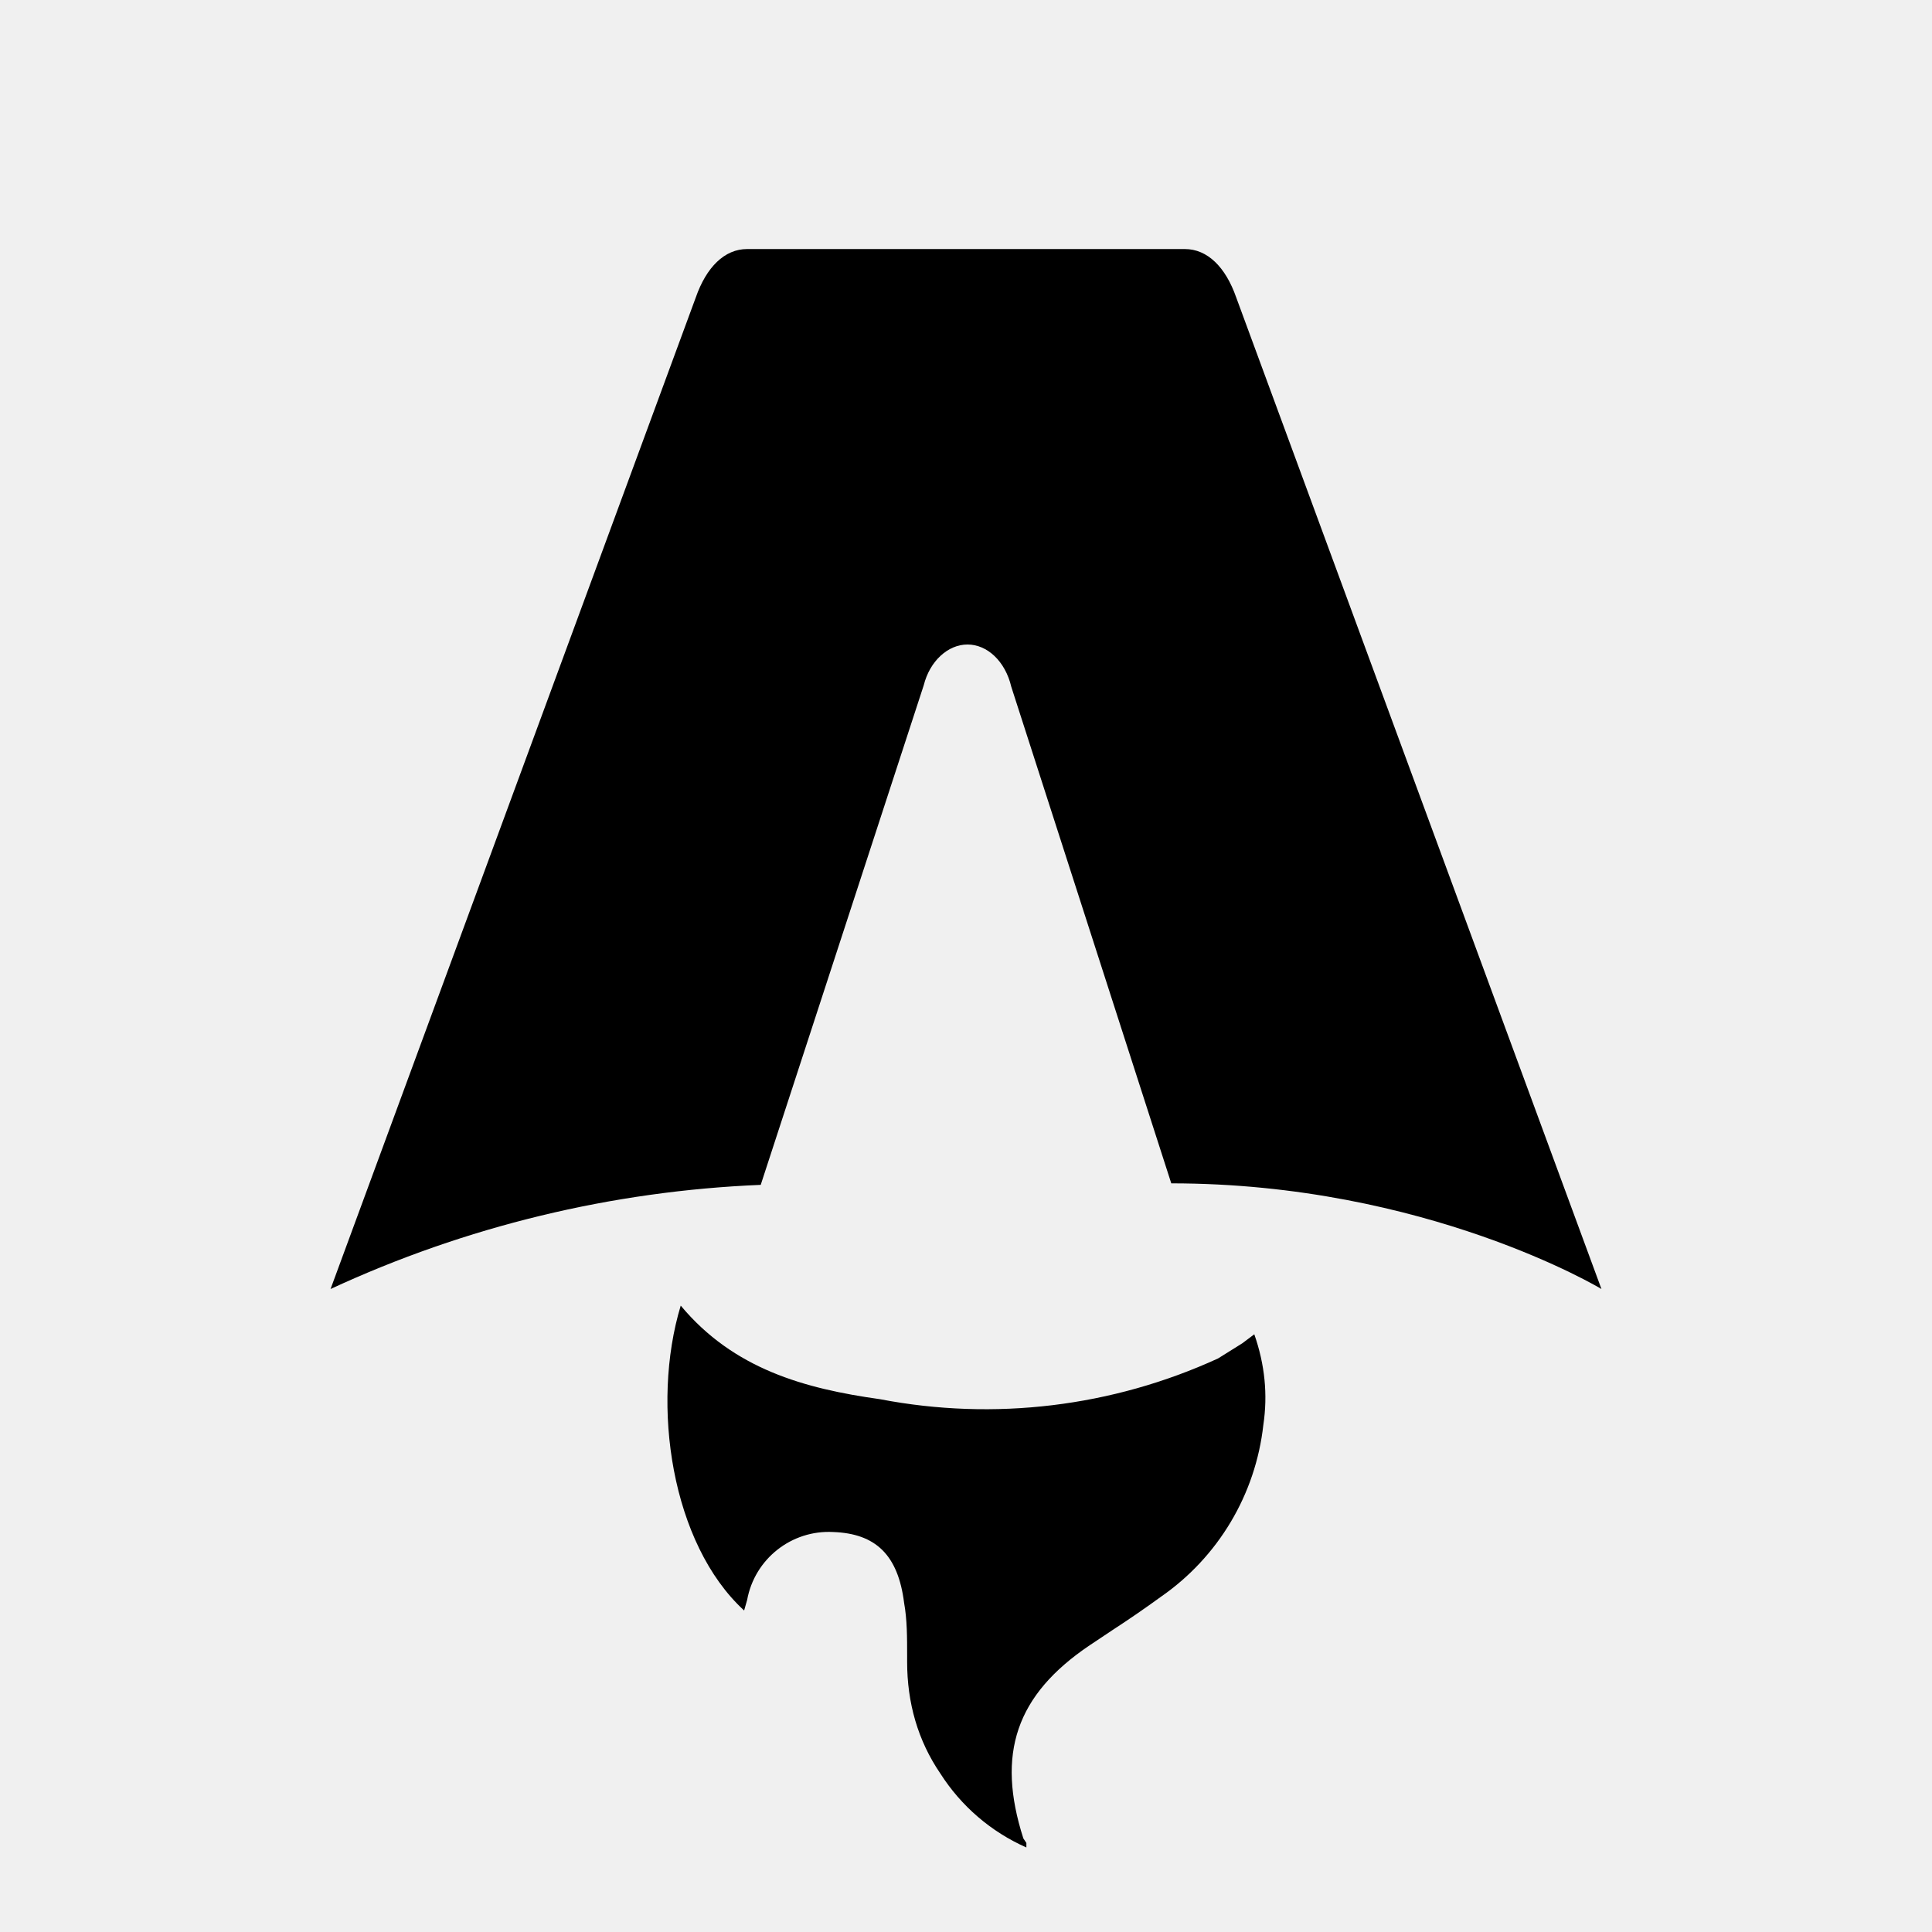
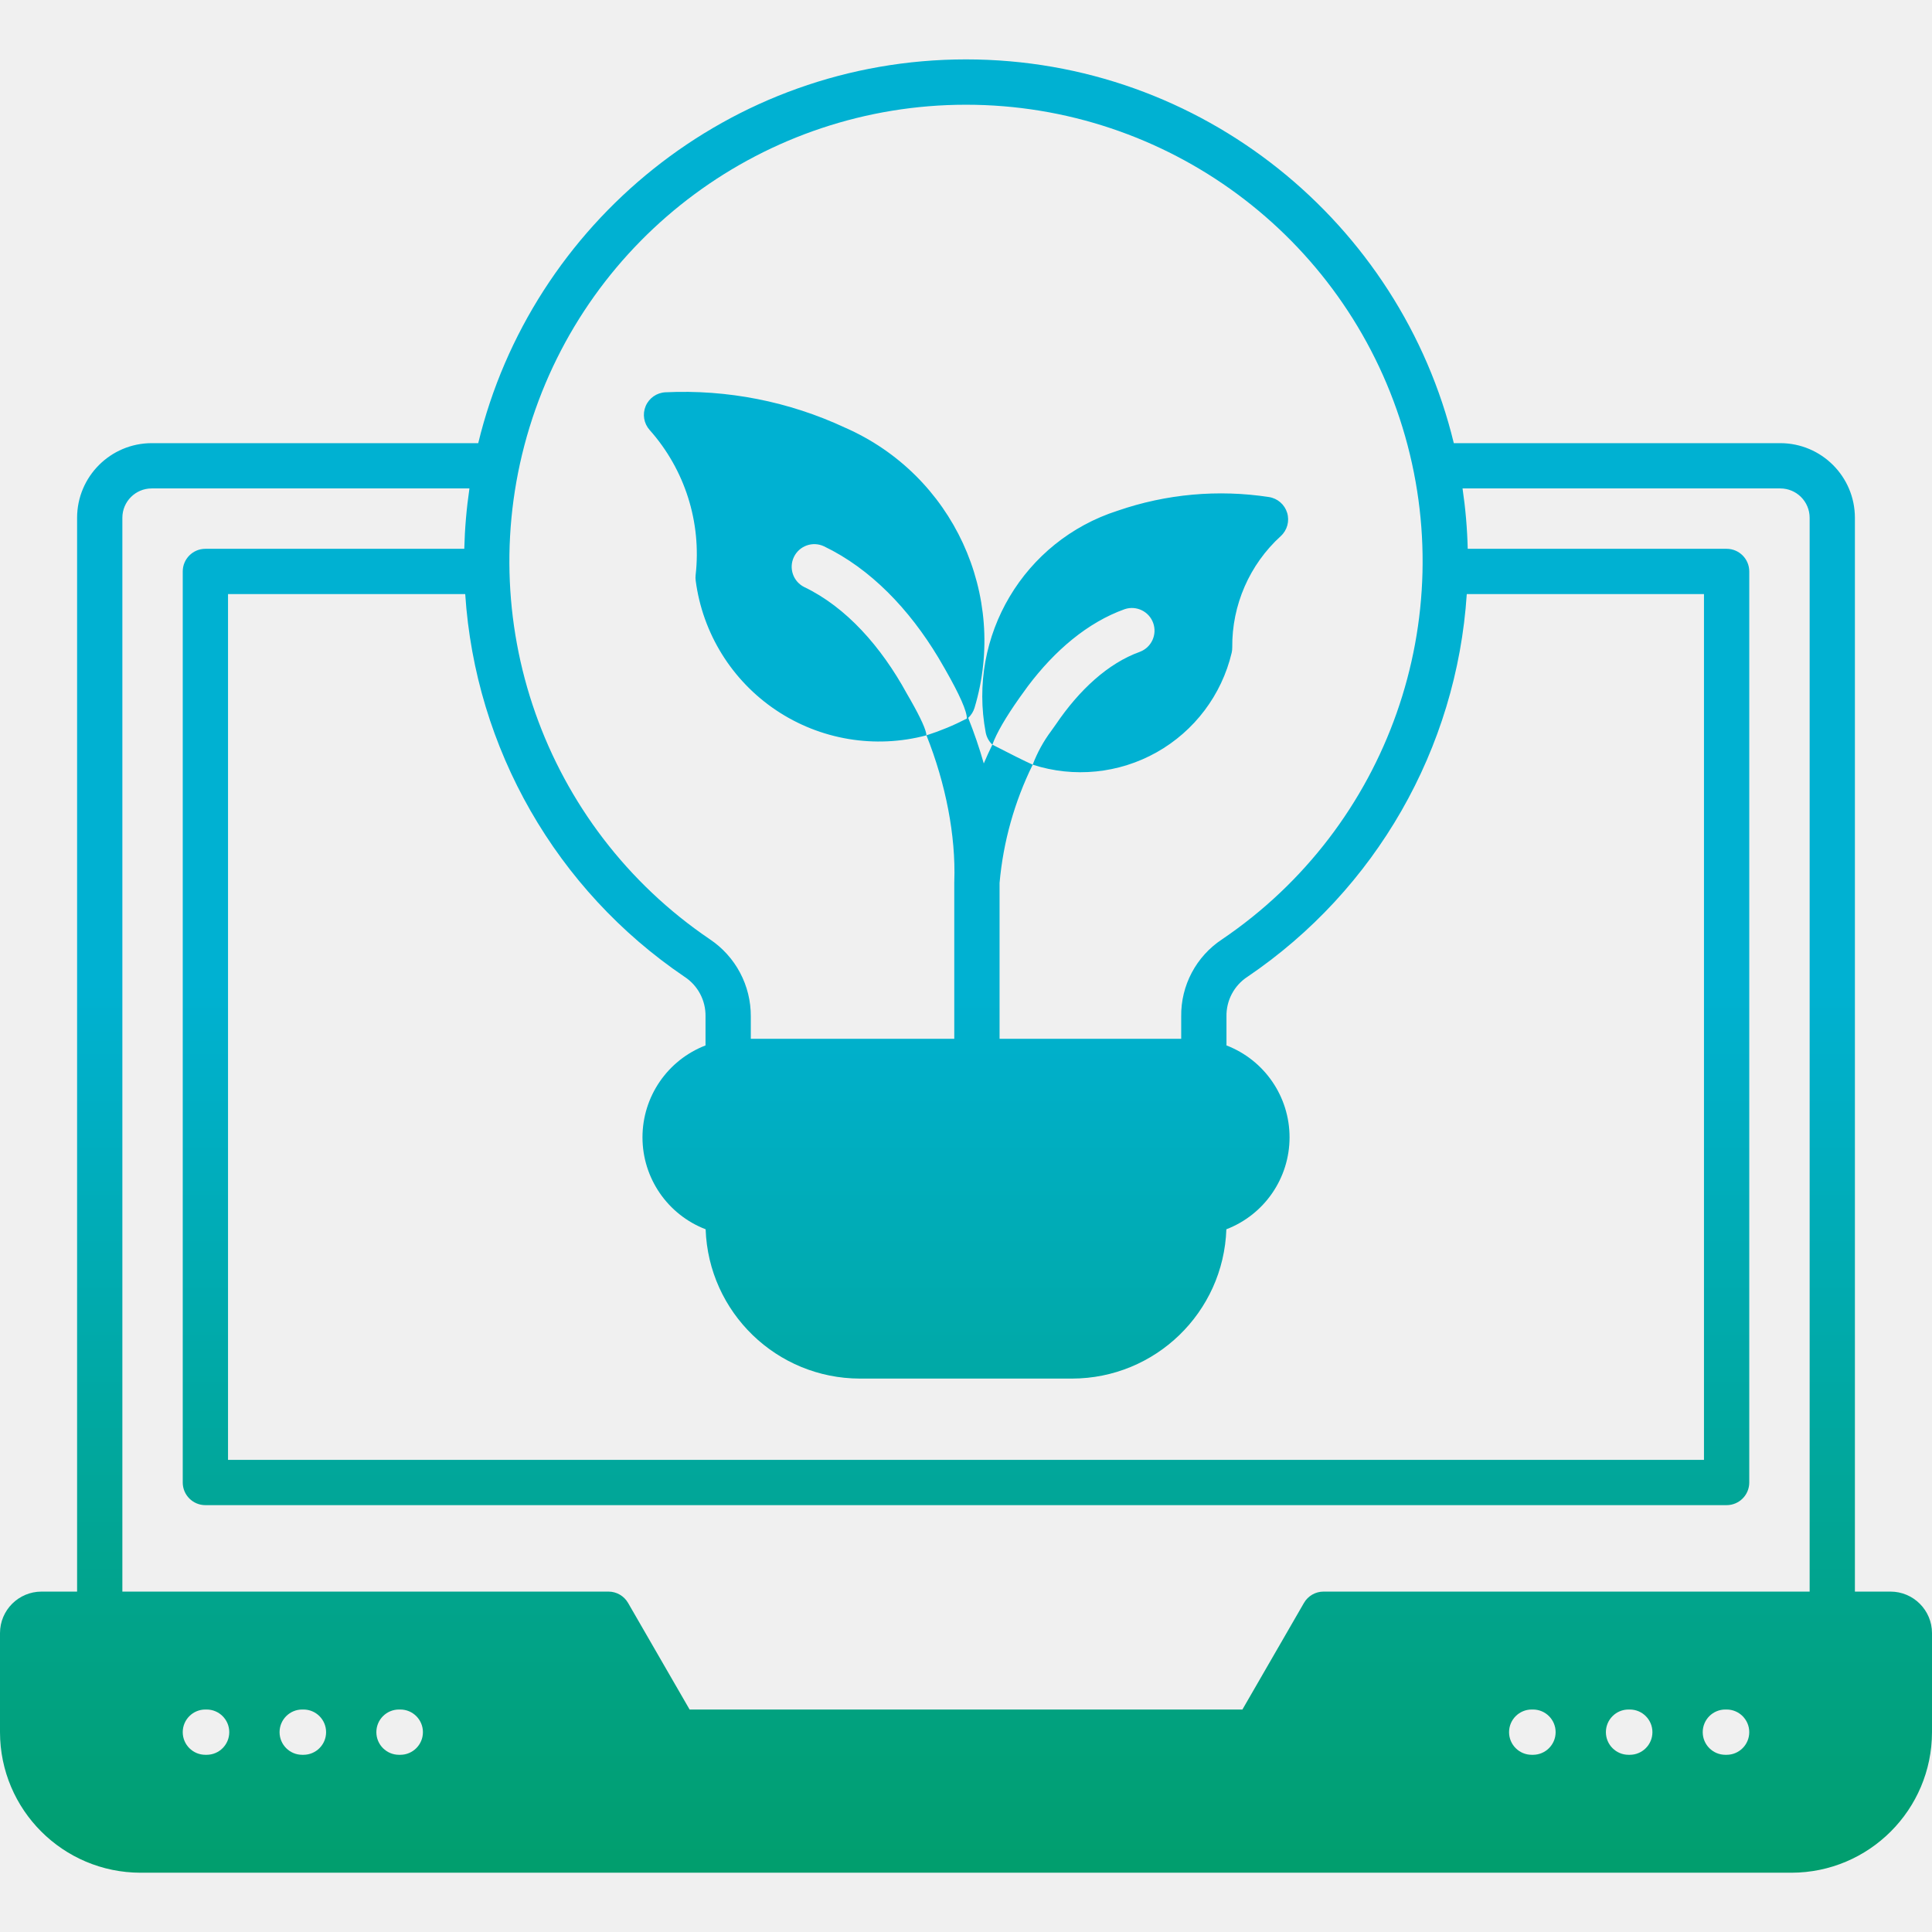
- <svg xmlns="http://www.w3.org/2000/svg" fill="none" viewBox="0 0 128 128">
-   <path d="M50.4 78.5a75.1 75.1 0 0 0-28.5 6.9l24.2-65.7c.7-2 1.9-3.2 3.4-3.2h29c1.5 0 2.7 1.2 3.4 3.2l24.2 65.7s-11.6-7-28.5-7L67 45.5c-.4-1.7-1.6-2.8-2.9-2.8-1.3 0-2.5 1.1-2.9 2.7L50.4 78.5Zm-1.1 28.2Zm-4.2-20.2c-2 6.6-.6 15.8 4.2 20.2a17.5 17.5 0 0 1 .2-.7 5.5 5.5 0 0 1 5.7-4.5c2.8.1 4.3 1.5 4.7 4.7.2 1.1.2 2.3.2 3.5v.4c0 2.7.7 5.2 2.2 7.4a13 13 0 0 0 5.7 4.9v-.3l-.2-.3c-1.8-5.6-.5-9.5 4.4-12.8l1.5-1a73 73 0 0 0 3.2-2.2 16 16 0 0 0 6.8-11.4c.3-2 .1-4-.6-6l-.8.6-1.6 1a37 37 0 0 1-22.4 2.7c-5-.7-9.7-2-13.2-6.2Z" />
-   <style>
-         path { fill: #000; }
-         @media (prefers-color-scheme: dark) {
-             path { fill: #FFF; }
-         }
-     </style>
+ <svg xmlns="http://www.w3.org/2000/svg" version="1.1" width="512" height="512" x="0" y="0" viewBox="0 0 512 512" style="enable-background:new 0 0 512 512" xml:space="preserve" class="">
+   <g>
+     <linearGradient id="a" x1="256.003" x2="256.004" y1="496.291" y2="15.742" gradientUnits="userSpaceOnUse">
+       <stop stop-opacity="1" stop-color="#019e6d" offset="0" />
+       <stop stop-opacity="1" stop-color="#00b1d2" offset="0.49" />
+       <stop stop-opacity="1" stop-color="#00b1d2" offset="1" />
+     </linearGradient>
+     <path fill="url(#a)" fill-rule="evenodd" d="M250.408 177.254q5.88 10.29 5.815 13.171a68.566 68.566 0 0 1-10.7 4.444 49 49 0 0 1-61.157-40.989 5.881 5.881 0 0 1-.019-1.47 49.418 49.418 0 0 0-12.194-38.471 6 6 0 0 1 4.189-9.979 101.242 101.242 0 0 1 47.643 9.39 61.676 61.676 0 0 1 34.279 74.22 6.014 6.014 0 0 1-1.679 2.68 123.607 123.607 0 0 1 4.127 12.071q1.068-2.522 2.274-4.981 1.647-4.56 7.207-12.445 1.036-1.47 2.208-3.055c7.094-9.42 15.8-16.889 25.675-20.411a6 6 0 0 1 4.029 11.3c-8.5 3.04-16.142 10.18-22.26 19.2q-.662.909-1.254 1.766a36.592 36.592 0 0 0-4.916 8.954 88.837 88.837 0 0 0-8.779 31.319v41.322h48.134v-5.89a24.081 24.081 0 0 1 10.849-20.479 121 121 0 1 0-135.758 0 24.419 24.419 0 0 1 10.85 20.479v5.89h53.921v-41.5a1.2 1.2 0 0 1 .009-.18v-.09c.411-11.99-2.25-25.81-7.382-38.651q-.095-2.076-4.165-9.26-.5-.876-1.052-1.829c-6.793-12.421-16.052-22.871-27.142-28.19a6 6 0 0 1 5.188-10.82c12.383 5.94 22.624 16.7 30.322 29.5q.926 1.562 1.738 2.983zM32.428 137.21a7.778 7.778 0 0 1 7.769-7.77h84.21a133.377 133.377 0 0 0-1.368 16h-68.61a6 6 0 0 0-6 6v241.439a6 6 0 0 0 6 6h403.143a6 6 0 0 0 6-6V151.44a6 6 0 0 0-6-6h-68.61a131.55 131.55 0 0 0-1.373-16H471.8a7.78 7.78 0 0 1 7.774 7.77v284.58H350.762a5.994 5.994 0 0 0-5.2 3l-16.311 28.25h-146.5l-16.307-28.25a5.991 5.991 0 0 0-5.2-3H32.428zm241.243 65.44q-3.321-1.506-10.689-5.31a6.008 6.008 0 0 1-1.76-3.221 51.607 51.607 0 0 1 34.949-58.768 83.924 83.924 0 0 1 40.11-3.63 5.994 5.994 0 0 1 3.127 10.359 39.391 39.391 0 0 0-12.849 29.48 5.957 5.957 0 0 1-.156 1.45 41.174 41.174 0 0 1-52.732 29.64zm177.9-45.21v229.439H60.429V157.44h62.86a132.965 132.965 0 0 0 58.091 101.4 12.276 12.276 0 0 1 5.59 10.561v7.65a26.105 26.105 0 0 0 .03 48.72 40.988 40.988 0 0 0 40.9 39.568h56.2a40.986 40.986 0 0 0 40.9-39.568 26.1 26.1 0 0 0 .029-48.721v-7.65a12.278 12.278 0 0 1 5.589-10.561 132.963 132.963 0 0 0 58.092-101.4zM501 421.79a11.01 11.01 0 0 1 11 11v26.25a37.3 37.3 0 0 1-37.251 37.251h-437.5A37.291 37.291 0 0 1 0 459.04v-26.25a11 11 0 0 1 11-11h9.43V137.21a19.8 19.8 0 0 1 19.77-19.77h86.536c14.109-58.28 66.7-101.7 129.267-101.7s115.156 43.42 129.27 101.7H471.8a19.793 19.793 0 0 1 19.769 19.77v284.58zm-49.76 37.25a6 6 0 0 0 6 6h.33a6 6 0 0 0 0-12h-.33a5.991 5.991 0 0 0-6 6zm-25.661 0a6 6 0 0 0 6 6h.33a6 6 0 0 0 0-12h-.33a6 6 0 0 0-6 6zm-25.662 0a6 6 0 0 0 6 6h.339a6 6 0 0 0 0-12h-.339a6 6 0 0 0-6 6zm-300.177 0a6 6 0 0 0 6 6h.339a6 6 0 0 0 0-12h-.339a6 6 0 0 0-6 6zm-19.652-6a6 6 0 1 0 0 12h.33a6 6 0 1 0 0-12zm-25.661 0a6 6 0 0 0 0 12h.33a6 6 0 0 0 0-12z" opacity="1" data-original="url(#a)" class="" />
+   </g>
</svg>
